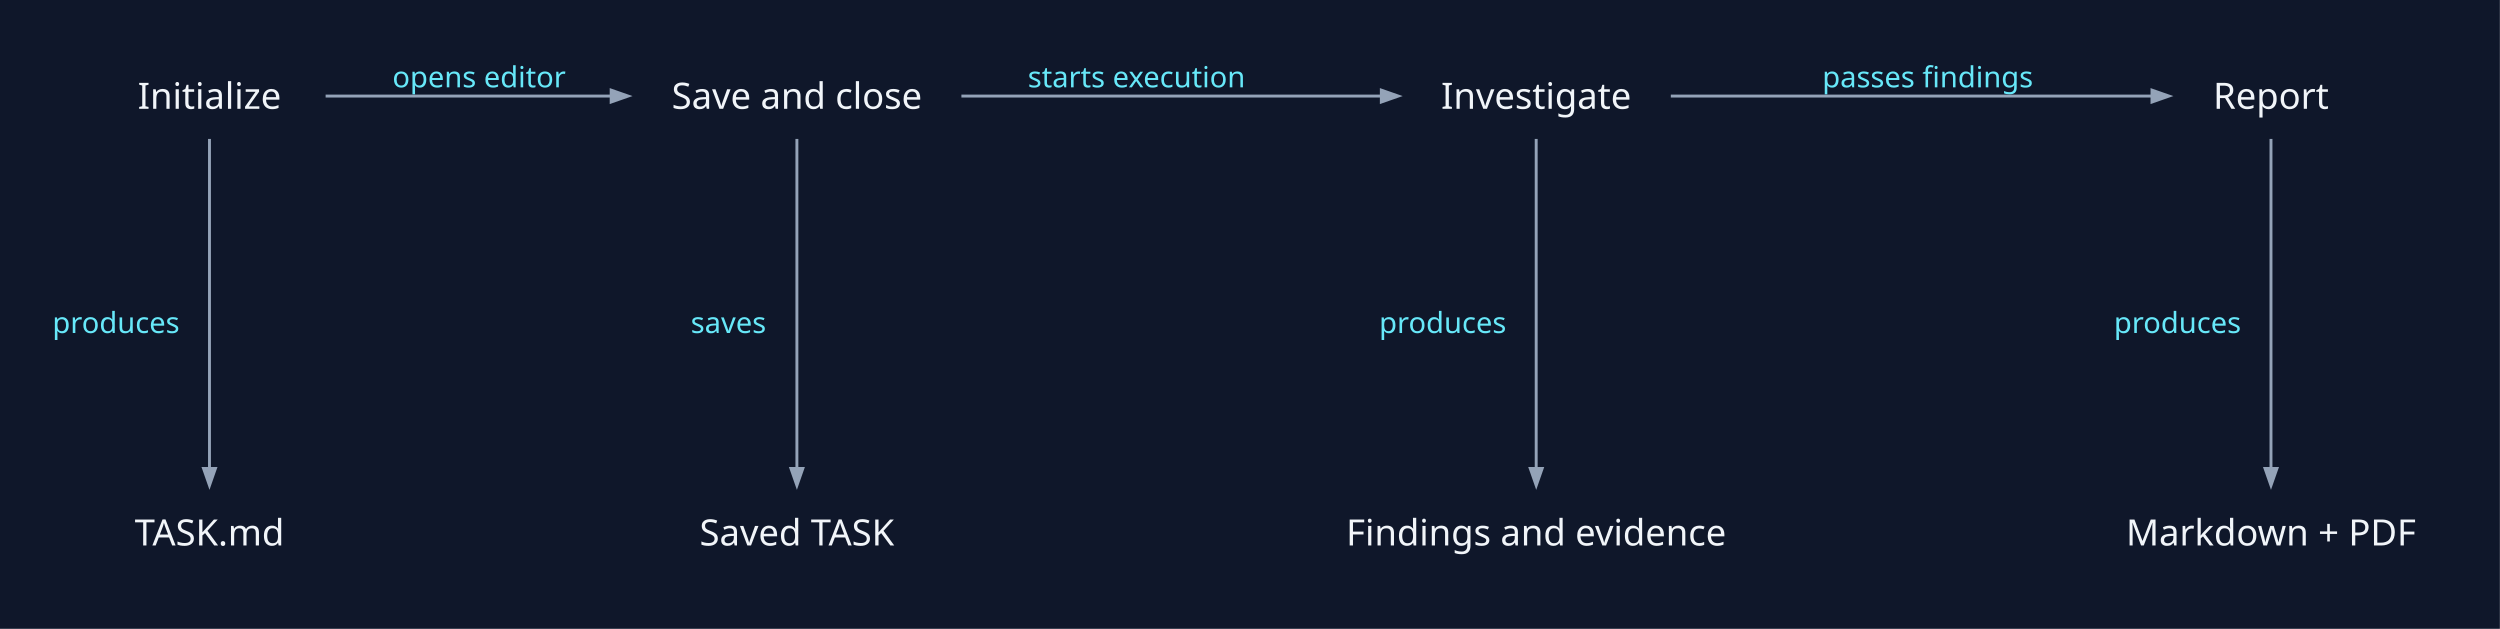
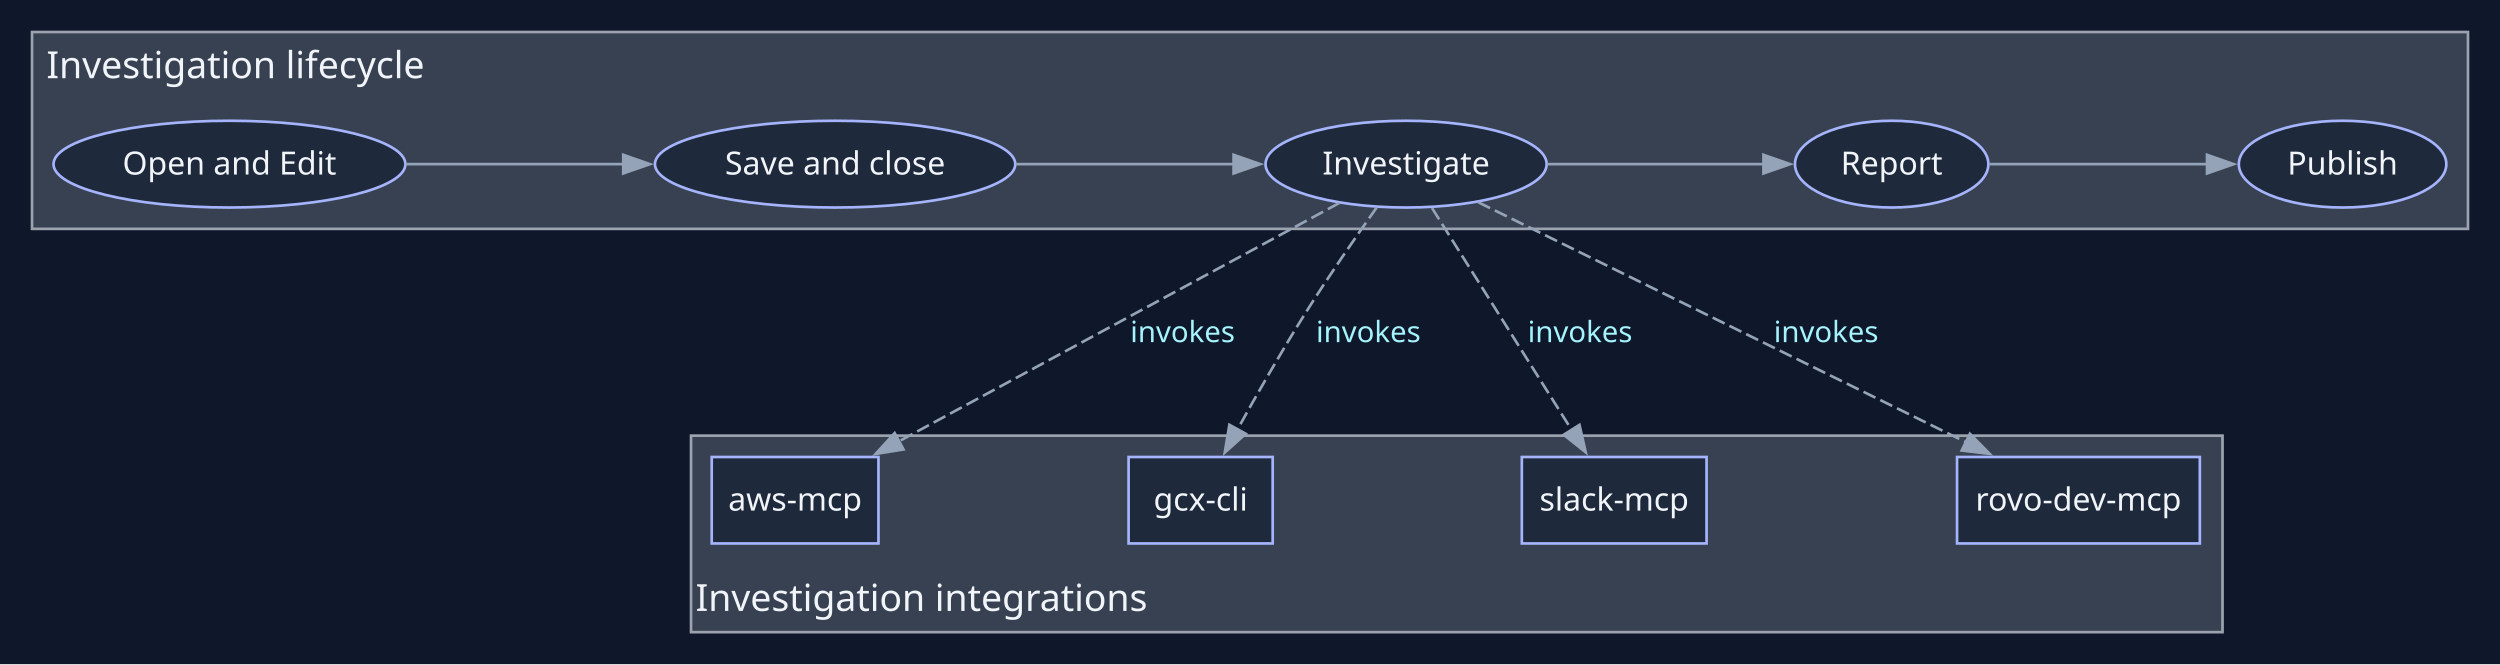
- <svg xmlns="http://www.w3.org/2000/svg" width="2061pt" height="518pt" viewBox="0.00 0.00 2061.00 518.00">
-   <g id="graph0" class="graph" transform="scale(2 2) rotate(0) translate(21.6 237.6)">
-     <polygon fill="#0f172a" stroke="none" points="-21.6,21.6 -21.6,-237.6 1008.85,-237.6 1008.85,21.6 -21.6,21.6" />
+ <svg xmlns="http://www.w3.org/2000/svg" width="1874pt" height="498pt" viewBox="0.00 0.00 1874.00 498.00">
+   <g id="graph0" class="graph" transform="scale(2 2) rotate(0) translate(4 244.93)">
+     <polygon fill="#0f172a" stroke="none" points="-4,4 -4,-244.93 933,-244.93 933,4 -4,4" />
+     <g id="clust1" class="cluster">
+       <polygon fill="#374151" stroke="#9ca3af" points="8,-159.15 8,-232.93 921,-232.93 921,-159.15 8,-159.15" />
+       <text xml:space="preserve" text-anchor="middle" x="84.25" y="-215.63" font-family="Trebuchet MS" font-size="14.00" fill="#f1f5f9">Investigation lifecycle</text>
+     </g>
+     <g id="clust3" class="cluster">
+       <polygon fill="#374151" stroke="#9ca3af" points="255,-8 255,-81.65 829,-81.65 829,-8 255,-8" />
+       <text xml:space="preserve" text-anchor="middle" x="341.38" y="-15.95" font-family="Trebuchet MS" font-size="14.00" fill="#f1f5f9">Investigation integrations</text>
+     </g>
    <g id="node1" class="node">
-       <text xml:space="preserve" text-anchor="middle" x="64.75" y="-192.75" font-family="Trebuchet MS" font-size="15.00" fill="#f1f5f9">Initialize</text>
+       <ellipse fill="#1e293b" stroke="#a5b4fc" cx="82" cy="-183.41" rx="65.94" ry="16.26" />
+       <text xml:space="preserve" text-anchor="middle" x="82" y="-179.51" font-family="Trebuchet MS" font-size="12.00" fill="#f1f5f9">Open and Edit</text>
    </g>
    <g id="node2" class="node">
-       <text xml:space="preserve" text-anchor="middle" x="306.88" y="-192.75" font-family="Trebuchet MS" font-size="15.00" fill="#f1f5f9">Save and close</text>
+       <ellipse fill="#1e293b" stroke="#a5b4fc" cx="309" cy="-183.41" rx="67.53" ry="16.26" />
+       <text xml:space="preserve" text-anchor="middle" x="309" y="-179.51" font-family="Trebuchet MS" font-size="12.00" fill="#f1f5f9">Save and close</text>
    </g>
    <g id="edge1" class="edge">
-       <path fill="none" stroke="#94a3b8" stroke-width="1.2" d="M112.62,-198C146.12,-198 191.91,-198 230.51,-198" />
-       <polygon fill="#94a3b8" stroke="#94a3b8" stroke-width="1.2" points="230.32,-200.45 237.32,-198 230.32,-195.55 230.32,-200.45" />
-       <text xml:space="preserve" text-anchor="middle" x="175.88" y="-201.6" font-family="Trebuchet MS" font-size="12.00" fill="#67e8f9">opens editor</text>
+       <path fill="none" stroke="#94a3b8" d="M148.06,-183.41C175.32,-183.41 202.58,-183.41 229.84,-183.41" />
+       <polygon fill="#94a3b8" stroke="#94a3b8" points="229.59,-186.91 239.59,-183.41 229.59,-179.91 229.59,-186.91" />
+     </g>
+     <g id="node3" class="node">
+       <ellipse fill="#1e293b" stroke="#a5b4fc" cx="523" cy="-183.41" rx="52.68" ry="16.26" />
+       <text xml:space="preserve" text-anchor="middle" x="523" y="-179.51" font-family="Trebuchet MS" font-size="12.00" fill="#f1f5f9">Investigate</text>
+     </g>
+     <g id="edge2" class="edge">
+       <path fill="none" stroke="#94a3b8" d="M376.71,-183.41C404,-183.41 431.29,-183.41 458.58,-183.41" />
+       <polygon fill="#94a3b8" stroke="#94a3b8" points="458.34,-186.91 468.34,-183.41 458.34,-179.91 458.34,-186.91" />
+     </g>
+     <g id="node4" class="node">
+       <ellipse fill="#1e293b" stroke="#a5b4fc" cx="705" cy="-183.41" rx="36.24" ry="16.26" />
+       <text xml:space="preserve" text-anchor="middle" x="705" y="-179.51" font-family="Trebuchet MS" font-size="12.00" fill="#f1f5f9">Report</text>
+     </g>
+     <g id="edge3" class="edge">
+       <path fill="none" stroke="#94a3b8" d="M575.96,-183.41C603.06,-183.41 630.16,-183.41 657.26,-183.41" />
+       <polygon fill="#94a3b8" stroke="#94a3b8" points="656.94,-186.91 666.94,-183.41 656.94,-179.91 656.94,-186.91" />
+     </g>
+     <g id="node6" class="node">
+       <polygon fill="#1e293b" stroke="#a5b4fc" points="325.25,-73.65 262.75,-73.65 262.75,-41.25 325.25,-41.25 325.25,-73.65" />
+       <text xml:space="preserve" text-anchor="middle" x="294" y="-53.55" font-family="Trebuchet MS" font-size="12.00" fill="#f1f5f9">aws-mcp</text>
+     </g>
+     <g id="edge8" class="edge">
+       <path fill="none" stroke="#94a3b8" stroke-dasharray="5,2" d="M498.06,-168.91C458.21,-147.34 379.88,-104.94 332.7,-79.4" />
+       <polygon fill="#94a3b8" stroke="#94a3b8" points="334.64,-76.47 324.18,-74.79 331.31,-82.63 334.64,-76.47" />
+       <text xml:space="preserve" text-anchor="middle" x="436.37" y="-116.7" font-family="Trebuchet MS" font-size="11.00" fill="#a5f3fc">  invokes</text>
+     </g>
+     <g id="node7" class="node">
+       <polygon fill="#1e293b" stroke="#a5b4fc" points="473,-73.65 419,-73.65 419,-41.25 473,-41.25 473,-73.65" />
+       <text xml:space="preserve" text-anchor="middle" x="446" y="-53.55" font-family="Trebuchet MS" font-size="12.00" fill="#f1f5f9">gcx-cli</text>
+     </g>
+     <g id="edge9" class="edge">
+       <path fill="none" stroke="#94a3b8" stroke-dasharray="5,2" d="M511.99,-167.17C504.2,-156.2 493.65,-140.97 485,-127.15 476.16,-113.02 466.92,-96.83 459.66,-83.71" />
+       <polygon fill="#94a3b8" stroke="#94a3b8" points="462.91,-82.36 455.03,-75.28 456.77,-85.73 462.91,-82.36" />
+       <text xml:space="preserve" text-anchor="middle" x="506" y="-116.7" font-family="Trebuchet MS" font-size="11.00" fill="#a5f3fc">  invokes</text>
+     </g>
+     <g id="node8" class="node">
+       <polygon fill="#1e293b" stroke="#a5b4fc" points="635.62,-73.65 566.38,-73.65 566.38,-41.25 635.62,-41.25 635.62,-73.65" />
+       <text xml:space="preserve" text-anchor="middle" x="601" y="-53.55" font-family="Trebuchet MS" font-size="12.00" fill="#f1f5f9">slack-mcp</text>
+     </g>
+     <g id="edge10" class="edge">
+       <path fill="none" stroke="#94a3b8" stroke-dasharray="5,2" d="M532.72,-166.96C545.86,-146.09 569.44,-108.61 585.16,-83.63" />
+       <polygon fill="#94a3b8" stroke="#94a3b8" points="587.99,-85.7 590.35,-75.38 582.06,-81.98 587.99,-85.7" />
+       <text xml:space="preserve" text-anchor="middle" x="585.34" y="-116.7" font-family="Trebuchet MS" font-size="11.00" fill="#a5f3fc">  invokes</text>
+     </g>
+     <g id="node9" class="node">
+       <polygon fill="#1e293b" stroke="#a5b4fc" points="820.5,-73.65 729.5,-73.65 729.5,-41.25 820.5,-41.25 820.5,-73.65" />
+       <text xml:space="preserve" text-anchor="middle" x="775" y="-53.55" font-family="Trebuchet MS" font-size="12.00" fill="#f1f5f9">rovo-dev-mcp</text>
+     </g>
+     <g id="edge11" class="edge">
+       <path fill="none" stroke="#94a3b8" stroke-dasharray="5,2" d="M549.97,-169.15C593.8,-147.59 680.83,-104.77 732.87,-79.17" />
+       <polygon fill="#94a3b8" stroke="#94a3b8" points="734.32,-82.36 741.75,-74.81 731.23,-76.08 734.32,-82.36" />
+       <text xml:space="preserve" text-anchor="middle" x="677.56" y="-116.7" font-family="Trebuchet MS" font-size="11.00" fill="#a5f3fc">  invokes</text>
    </g>
    <g id="node5" class="node">
-       <text xml:space="preserve" text-anchor="middle" x="64.75" y="-12.75" font-family="Trebuchet MS" font-size="15.00" fill="#f1f5f9">TASK.md</text>
+       <ellipse fill="#1e293b" stroke="#a5b4fc" cx="874" cy="-183.41" rx="38.89" ry="16.26" />
+       <text xml:space="preserve" text-anchor="middle" x="874" y="-179.51" font-family="Trebuchet MS" font-size="12.00" fill="#f1f5f9">Publish</text>
    </g>
    <g id="edge4" class="edge">
-       <path fill="none" stroke="#94a3b8" stroke-width="1.2" d="M64.75,-180.32C64.75,-162.62 64.75,-138 64.75,-138 64.75,-138 64.75,-78 64.75,-78 64.75,-78 64.75,-60.47 64.75,-44.36" />
-       <polygon fill="#94a3b8" stroke="#94a3b8" stroke-width="1.2" points="67.2,-44.49 64.75,-37.49 62.3,-44.49 67.2,-44.49" />
-       <text xml:space="preserve" text-anchor="start" x="0" y="-100.34" font-family="Trebuchet MS" font-size="12.00" fill="#67e8f9">produces</text>
-     </g>
-     <g id="node3" class="node">
-       <text xml:space="preserve" text-anchor="middle" x="611.62" y="-192.75" font-family="Trebuchet MS" font-size="15.00" fill="#f1f5f9">Investigate</text>
-     </g>
-     <g id="edge2" class="edge">
-       <path fill="none" stroke="#94a3b8" stroke-width="1.2" d="M374.69,-198C426.38,-198 497.43,-198 548.03,-198" />
-       <polygon fill="#94a3b8" stroke="#94a3b8" stroke-width="1.2" points="547.78,-200.45 554.78,-198 547.78,-195.55 547.78,-200.45" />
-       <text xml:space="preserve" text-anchor="middle" x="446.88" y="-201.6" font-family="Trebuchet MS" font-size="12.00" fill="#67e8f9">starts execution</text>
-     </g>
-     <g id="node6" class="node">
-       <text xml:space="preserve" text-anchor="middle" x="306.88" y="-12.75" font-family="Trebuchet MS" font-size="15.00" fill="#f1f5f9">Saved TASK</text>
-     </g>
-     <g id="edge5" class="edge">
-       <path fill="none" stroke="#94a3b8" stroke-width="1.2" d="M306.88,-180.32C306.88,-162.62 306.88,-138 306.88,-138 306.88,-138 306.88,-78 306.88,-78 306.88,-78 306.88,-60.47 306.88,-44.36" />
-       <polygon fill="#94a3b8" stroke="#94a3b8" stroke-width="1.2" points="309.33,-44.49 306.88,-37.49 304.43,-44.49 309.33,-44.49" />
-       <text xml:space="preserve" text-anchor="start" x="263.12" y="-100.34" font-family="Trebuchet MS" font-size="12.00" fill="#67e8f9">saves</text>
-     </g>
-     <g id="node4" class="node">
-       <text xml:space="preserve" text-anchor="middle" x="914.5" y="-192.75" font-family="Trebuchet MS" font-size="15.00" fill="#f1f5f9">Report</text>
-     </g>
-     <g id="edge3" class="edge">
-       <path fill="none" stroke="#94a3b8" stroke-width="1.2" d="M667.11,-198C723.74,-198 811.49,-198 865.56,-198" />
-       <polygon fill="#94a3b8" stroke="#94a3b8" stroke-width="1.2" points="865.45,-200.45 872.45,-198 865.45,-195.55 865.45,-200.45" />
-       <text xml:space="preserve" text-anchor="middle" x="773" y="-201.6" font-family="Trebuchet MS" font-size="12.00" fill="#67e8f9">passes findings</text>
-     </g>
-     <g id="node7" class="node">
-       <text xml:space="preserve" text-anchor="middle" x="611.62" y="-12.75" font-family="Trebuchet MS" font-size="15.00" fill="#f1f5f9">Findings and evidence</text>
-     </g>
-     <g id="edge6" class="edge">
-       <path fill="none" stroke="#94a3b8" stroke-width="1.2" d="M611.62,-180.32C611.62,-162.62 611.62,-138 611.62,-138 611.62,-138 611.62,-78 611.62,-78 611.62,-78 611.62,-60.47 611.62,-44.36" />
-       <polygon fill="#94a3b8" stroke="#94a3b8" stroke-width="1.2" points="614.08,-44.49 611.63,-37.49 609.18,-44.49 614.08,-44.49" />
-       <text xml:space="preserve" text-anchor="start" x="546.88" y="-100.34" font-family="Trebuchet MS" font-size="12.00" fill="#67e8f9">produces</text>
-     </g>
-     <g id="node8" class="node">
-       <text xml:space="preserve" text-anchor="middle" x="914.5" y="-12.75" font-family="Trebuchet MS" font-size="15.00" fill="#f1f5f9">Markdown + PDF</text>
-     </g>
-     <g id="edge7" class="edge">
-       <path fill="none" stroke="#94a3b8" stroke-width="1.2" d="M914.5,-180.32C914.5,-162.62 914.5,-138 914.5,-138 914.5,-138 914.5,-78 914.5,-78 914.5,-78 914.5,-60.47 914.5,-44.36" />
-       <polygon fill="#94a3b8" stroke="#94a3b8" stroke-width="1.2" points="916.95,-44.49 914.5,-37.49 912.05,-44.49 916.95,-44.49" />
-       <text xml:space="preserve" text-anchor="start" x="849.75" y="-100.34" font-family="Trebuchet MS" font-size="12.00" fill="#67e8f9">produces</text>
+       <path fill="none" stroke="#94a3b8" d="M741.64,-183.41C768.9,-183.41 796.17,-183.41 823.44,-183.41" />
+       <polygon fill="#94a3b8" stroke="#94a3b8" points="823.19,-186.91 833.19,-183.41 823.19,-179.91 823.19,-186.91" />
    </g>
  </g>
</svg>
